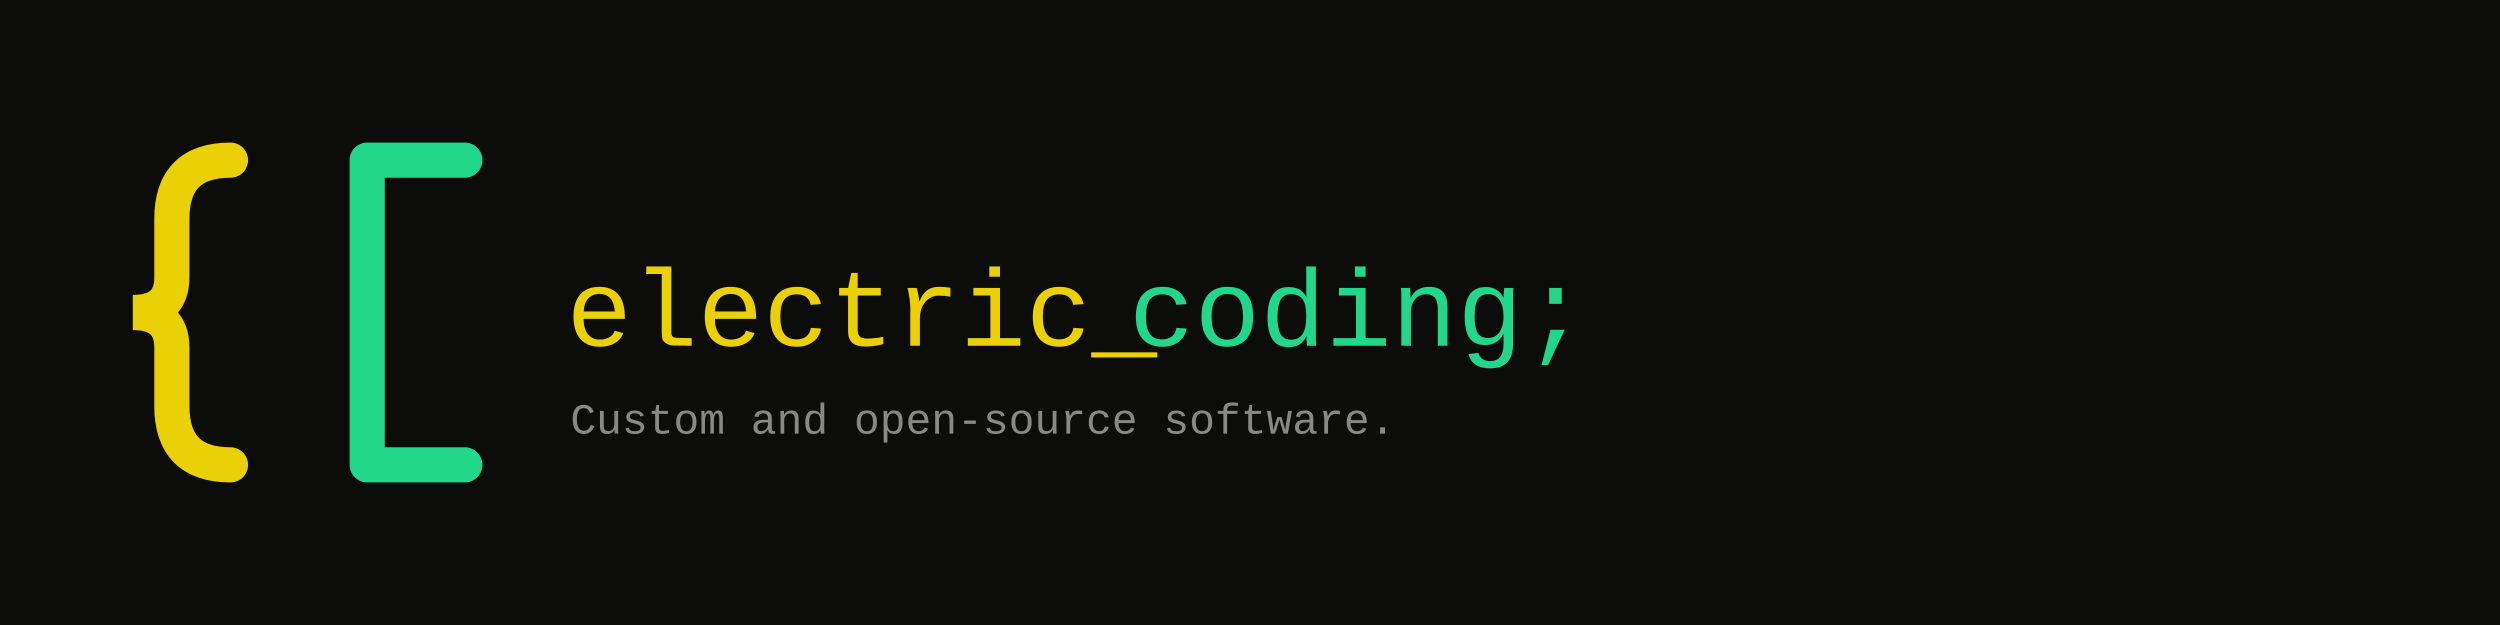
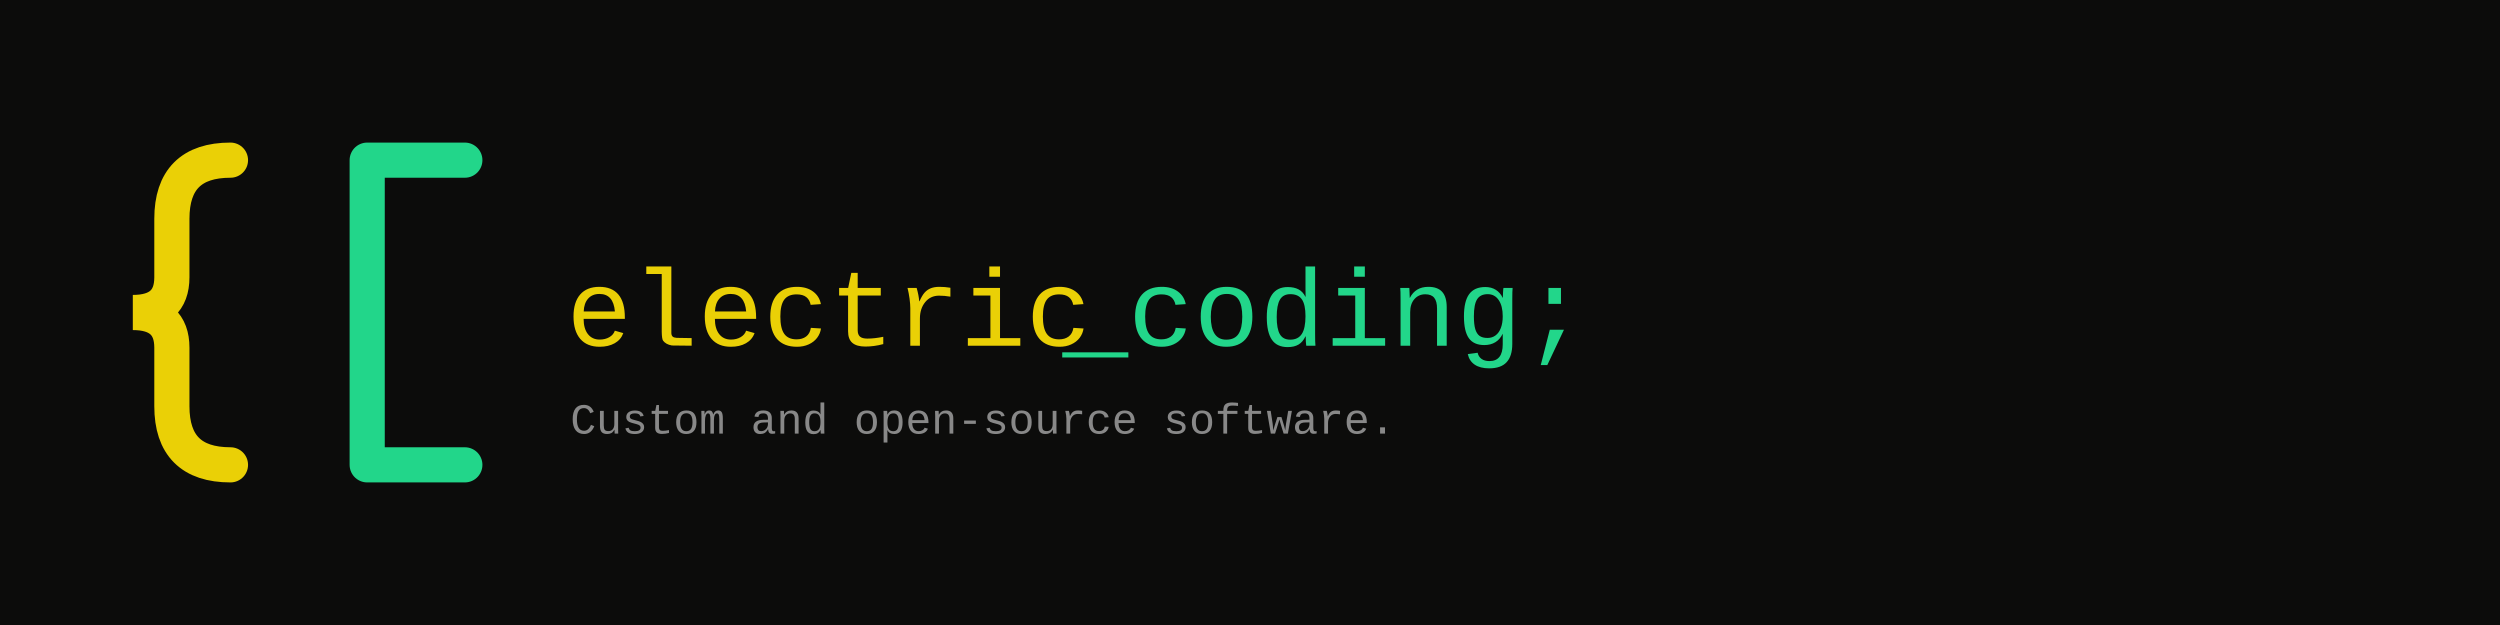
<svg xmlns="http://www.w3.org/2000/svg" width="1280" height="320" viewBox="0 0 1280 320" fill="none">
  <rect width="1280" height="320" fill="#0C0C0B" />
  <path d="M118 82Q88 82 88 112V142Q88 160 68 160Q88 160 88 178V208Q88 238 118 238" stroke="#EAD006" stroke-width="18" stroke-linecap="round" />
  <path d="M188 82V238M188 82H238M188 238H238" stroke="#22D68A" stroke-width="18" stroke-linecap="round" />
-   <text x="290" y="177" fill="#EAD006" font-family="'SFMono-Regular', Consolas, 'Liberation Mono', Menlo, monospace" font-size="56" letter-spacing="0">electric_</text>
-   <text x="578" y="177" fill="#22D68A" font-family="'SFMono-Regular', Consolas, 'Liberation Mono', Menlo, monospace" font-size="56" letter-spacing="0">coding;</text>
+   <text x="290" y="177" fill="#EAD006" font-family="'SFMono-Regular', Consolas, 'Liberation Mono', Menlo, monospace" font-size="56" letter-spacing="0">electric</text>
+   <text x="544" y="177" fill="#22D68A" font-family="'SFMono-Regular', Consolas, 'Liberation Mono', Menlo, monospace" font-size="56" letter-spacing="0">_coding;</text>
  <text x="292" y="222" fill="#888888" font-family="'SFMono-Regular', Consolas, 'Liberation Mono', Menlo, monospace" font-size="22">Custom and open-source software.</text>
</svg>
